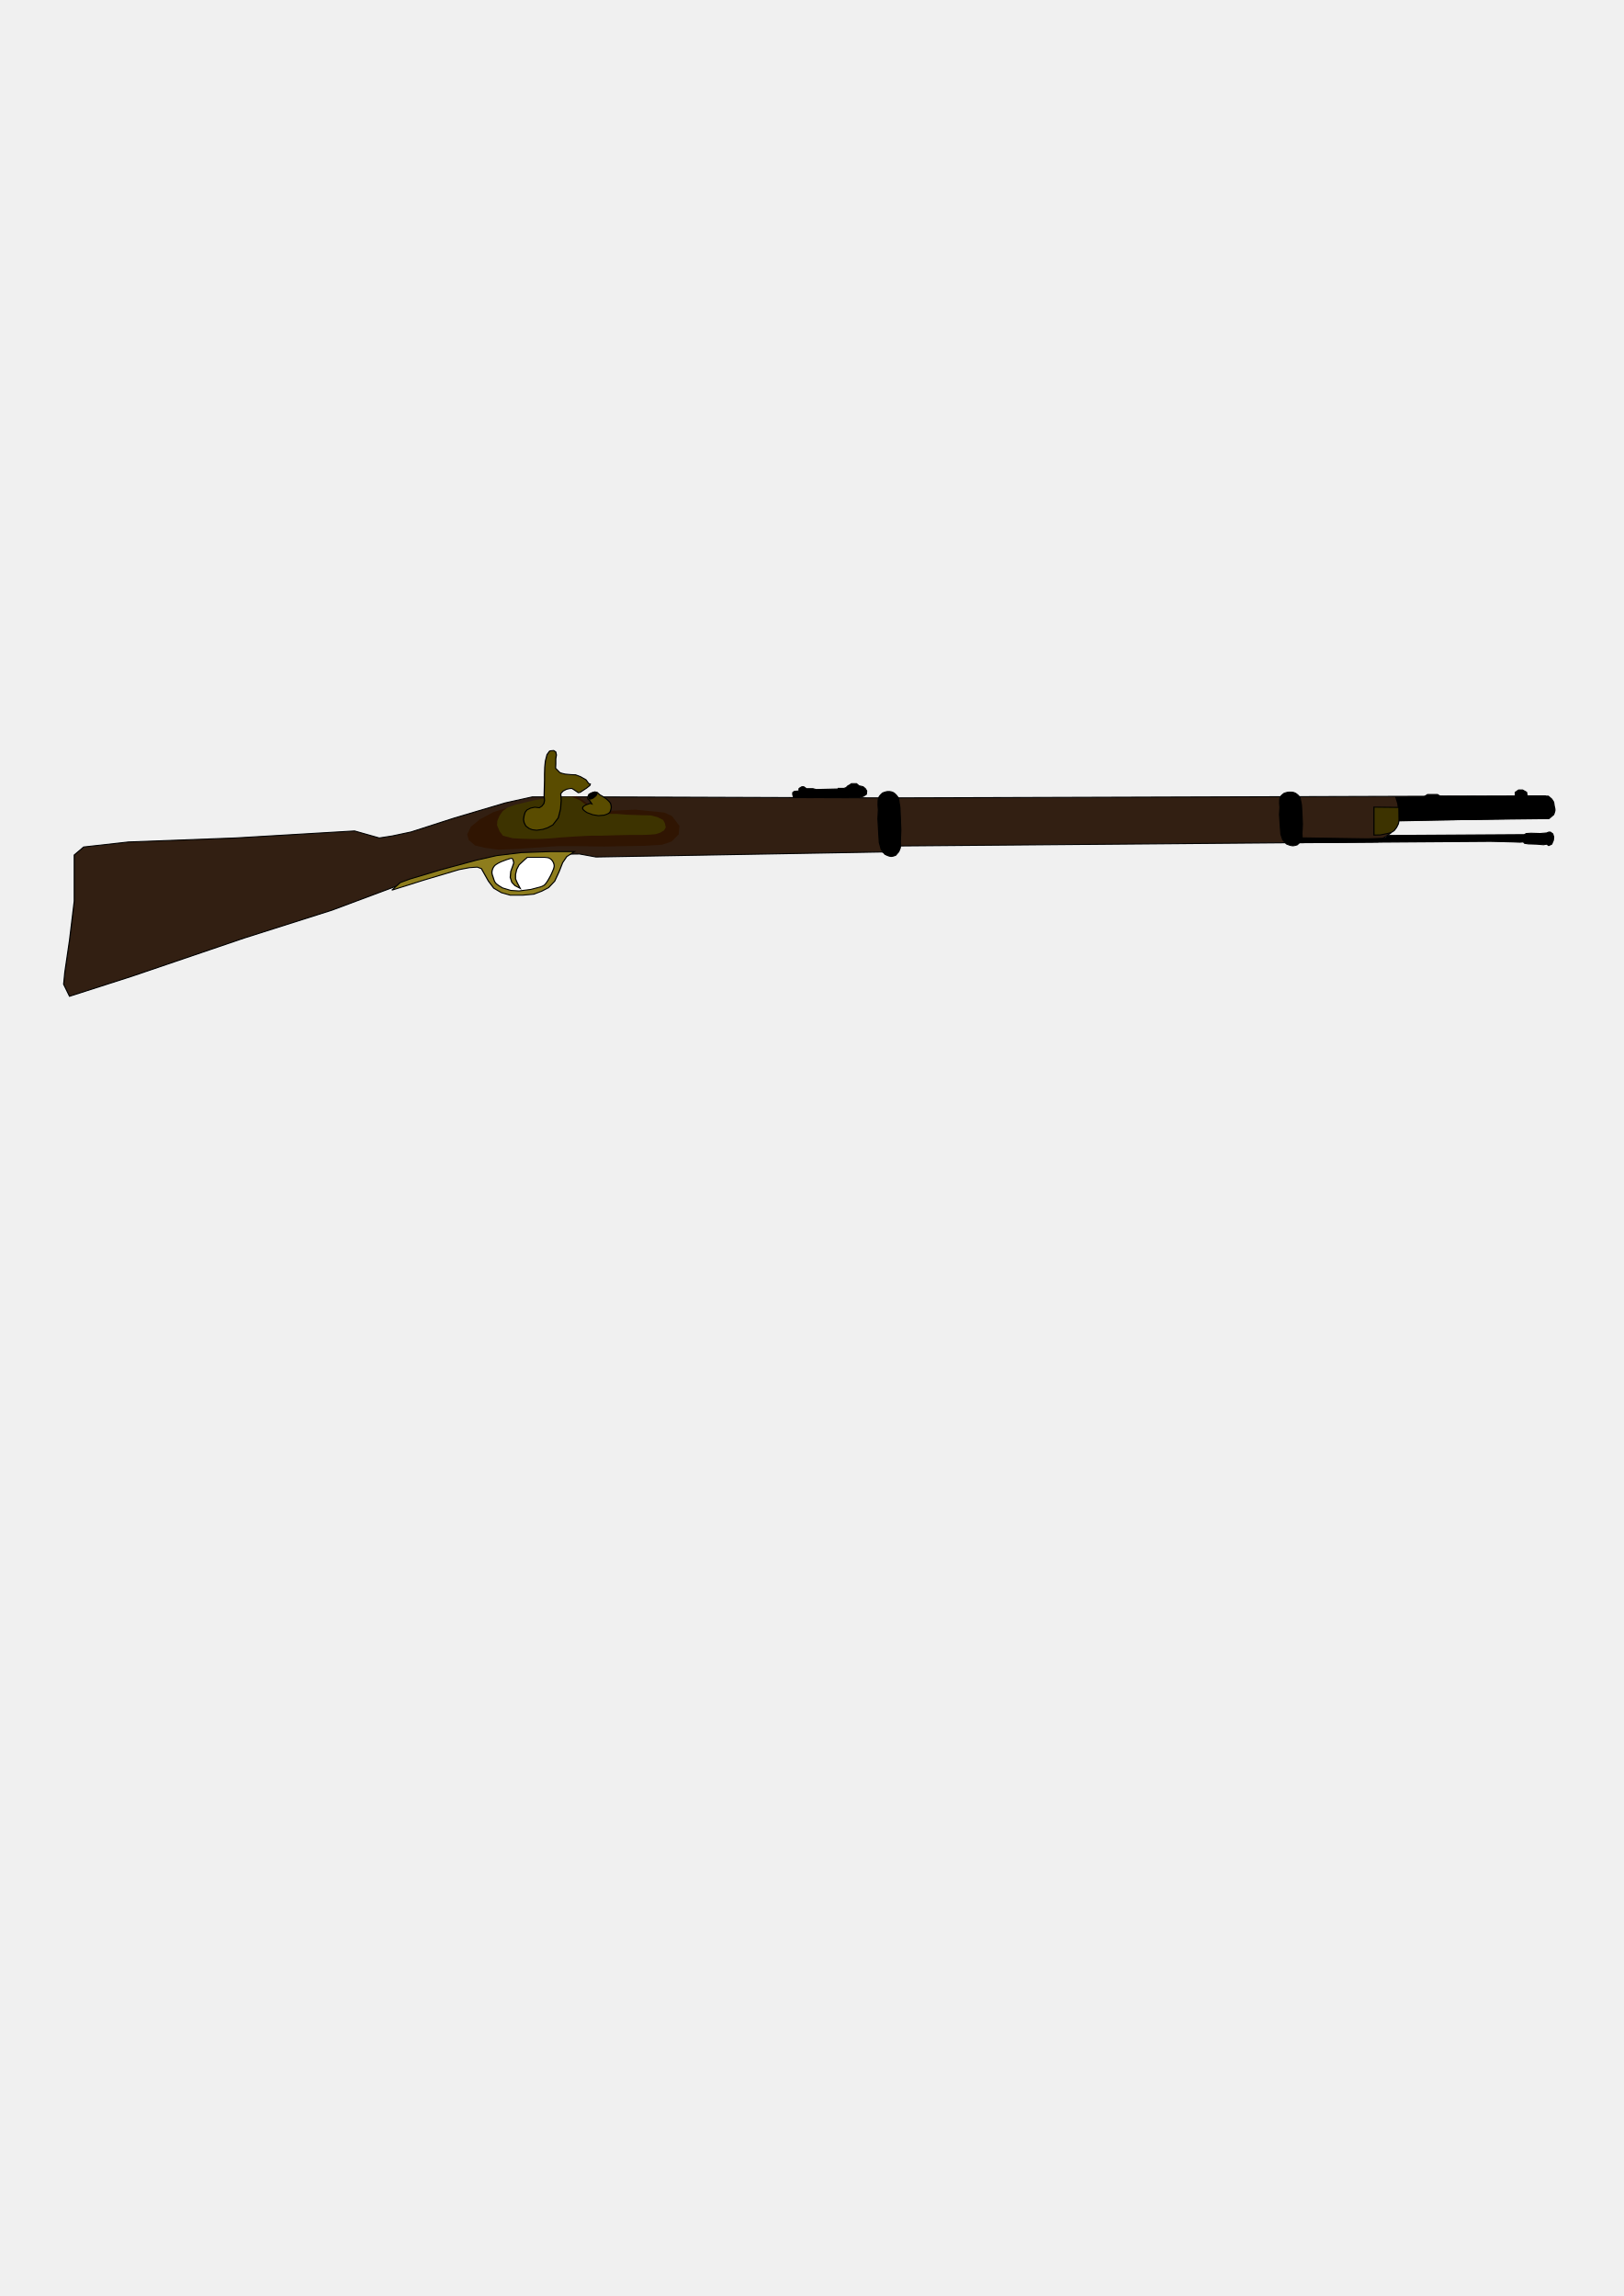
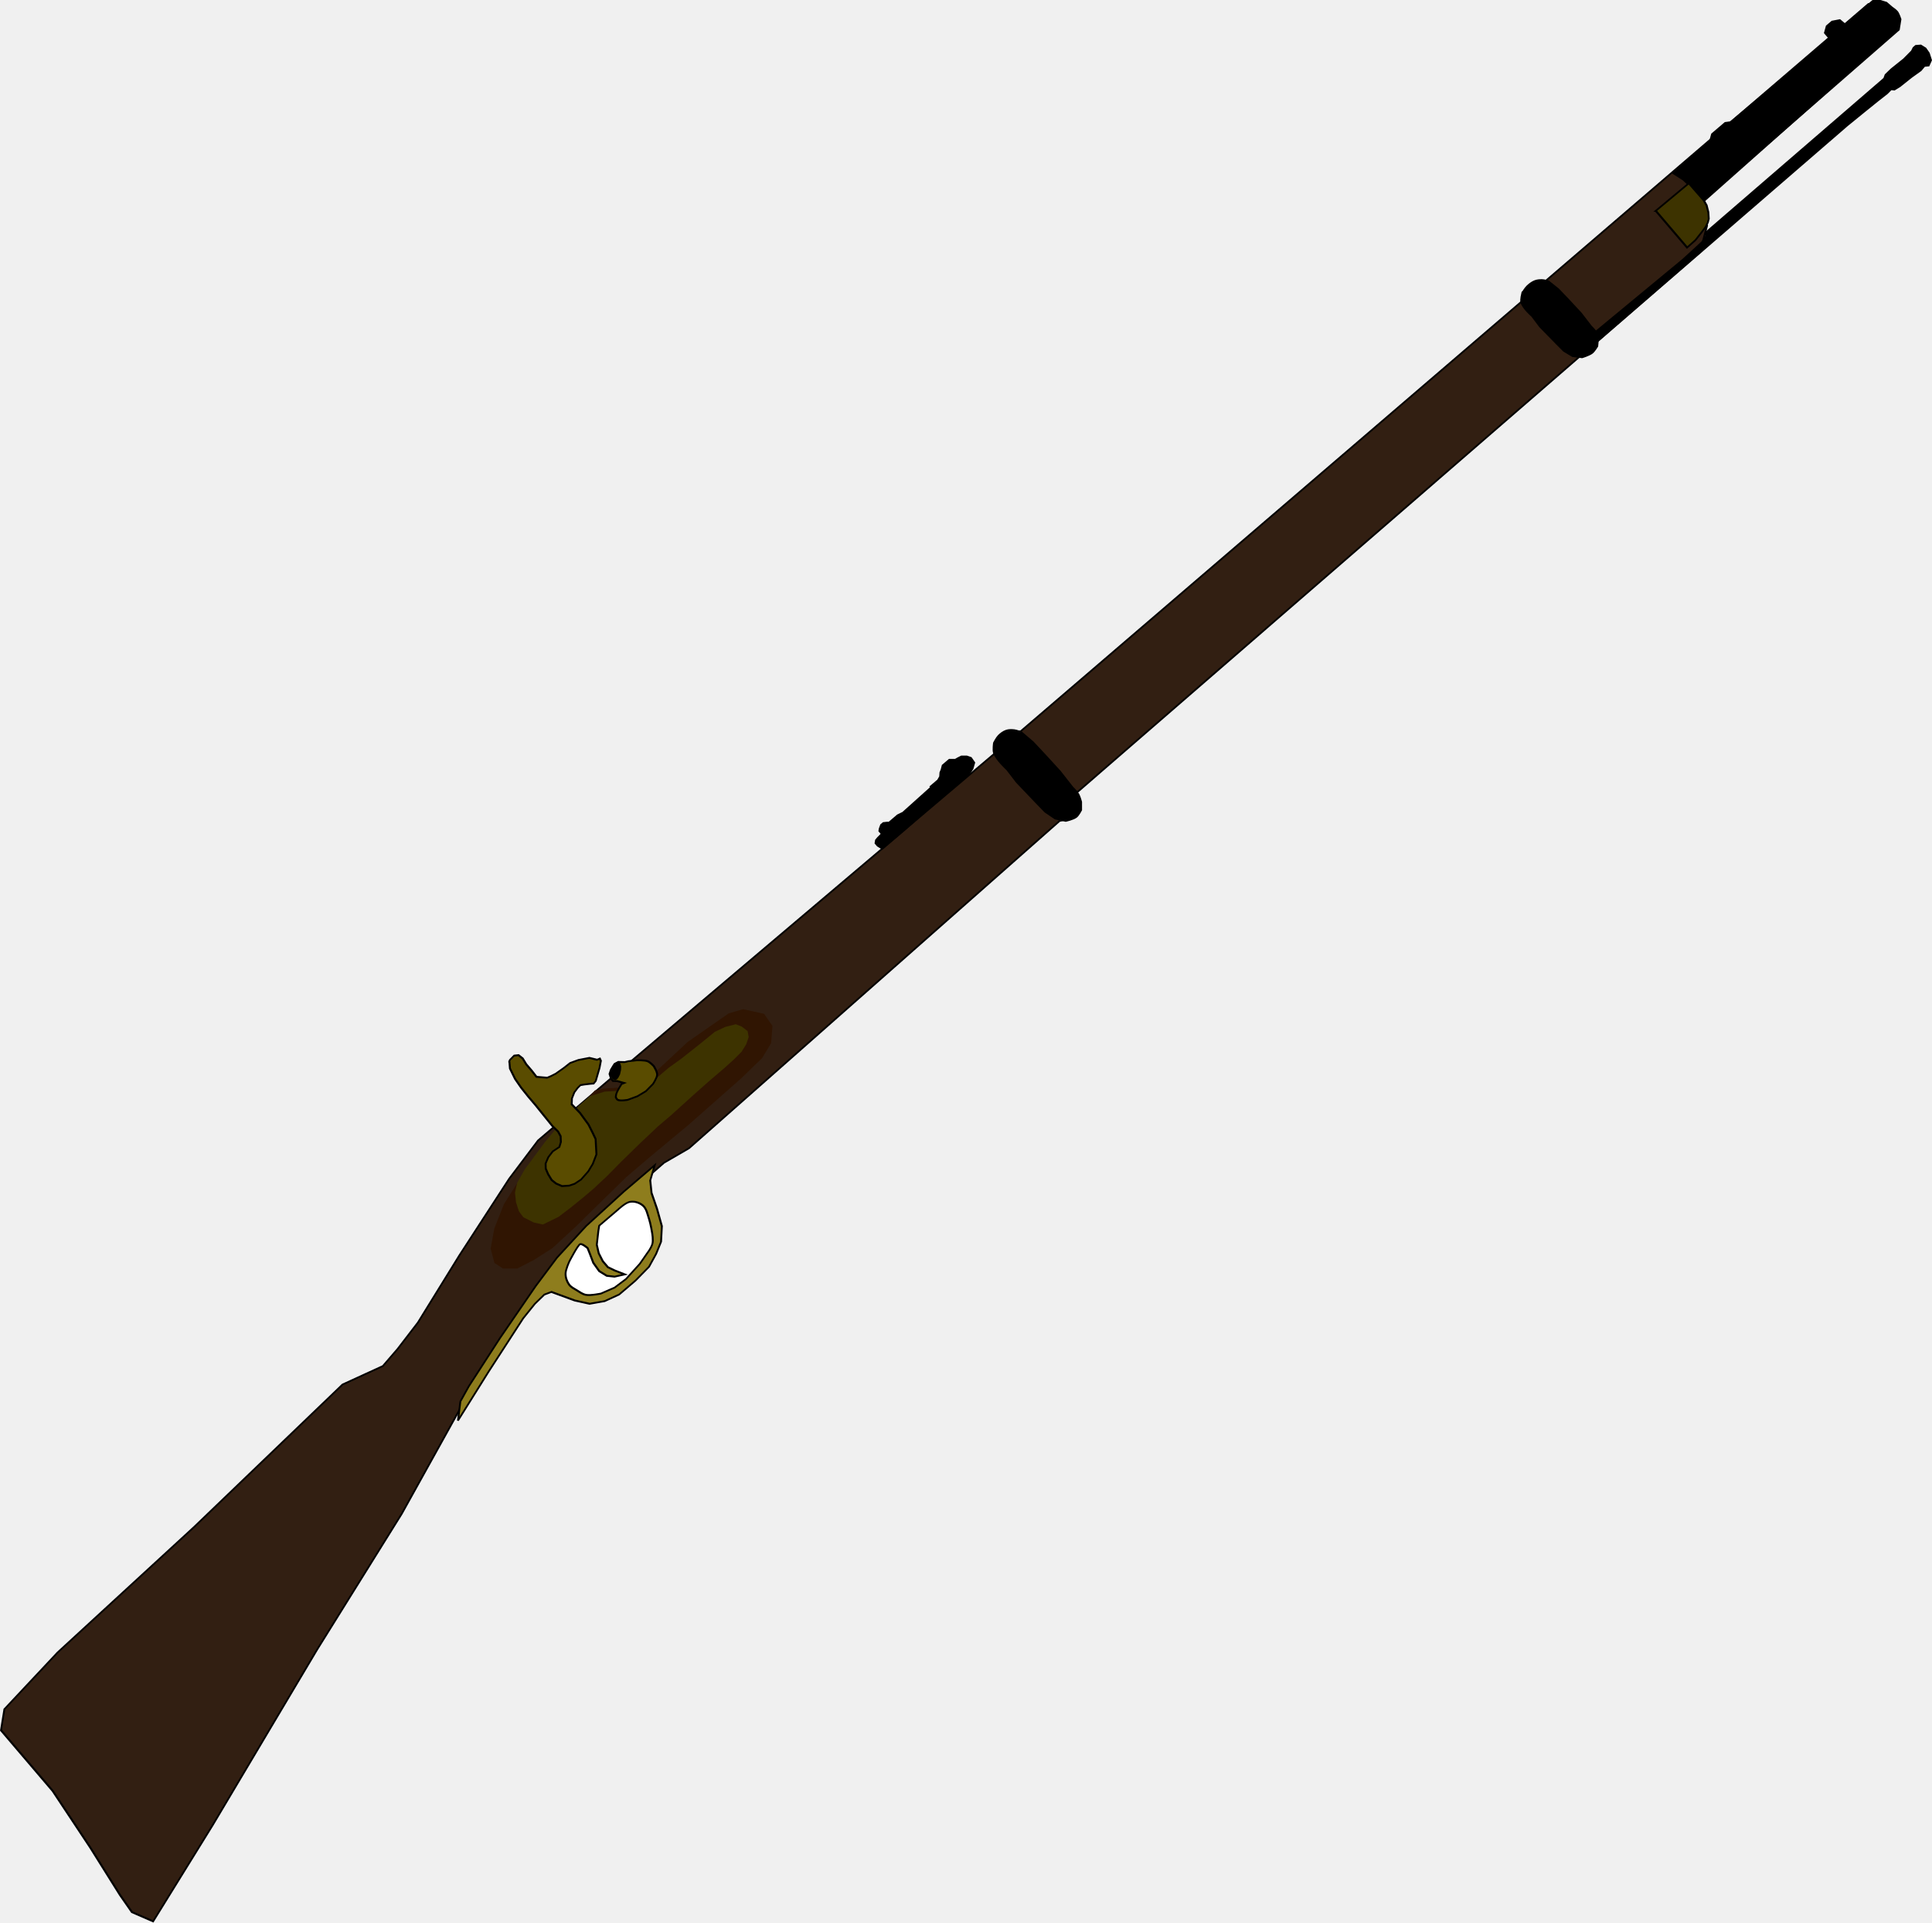
- <svg xmlns="http://www.w3.org/2000/svg" id="svg2" viewBox="0 0 744.09 1052.4" version="1.1">
-   <g id="layer1">
-     <g id="g3723" transform="matrix(.53971 0 0 .45931 208.36 225.92)">
-       <path id="path2890" style="stroke:#000000;stroke-width:1px;fill:#321f12" d="m-315 353.36-8 8v46l-4 39-4 32-1 12 5 12 53-20 95-38 75-28 66-29 56-16 25-10 63-1 14 3 243-5 5 3h5l5-7-1-2 407-4 11-9 5-12 128-3 4-7-1-10-5-5-549 2-5-4h-8l-3 4-244-1h-20-31l-23 6-43 15-37 14-16 4-11 2-9-3-12-4-101 7-91 4-38 5z" />
-       <g id="g3669" transform="translate(-217.79 -397.39)">
-         <path id="path3664" style="stroke:#000000;stroke-width:1px;fill:#8e7d1d" d="m164.5 793.86 27-10 30-10.5 9-2 6.5-0.5 3.5 1.5 6 12.5 4.5 7 6.5 4.5 7.5 2.5h10.5l9.5-1 6.75-3 5.75-3.5 5.25-6.5 3.75-9.5 3-9 3.5-6 6.5-5h-20l-25 1-21 3-17 4.5-30 9.5-27 9.5-8 3.5-7 7.5z" />
-         <path id="path3666" style="stroke:#000000;stroke-width:1px;fill:#ffffff" d="m266.5 762.11c-0.999-0.58-9.5 3.5-9.5 3.5 0 0-4.053 2.18-5.381 3.97-1.29 1.738-2.016 3.96-2.177 6.119-0.137 1.833 0.566 3.641 1.058 5.412 0.522 1.88 0.879 3.904 2 5.5 1.497 2.13 6 5 6 5l7 2.5 7 0.5 10-1.5 6.558-2.028s2.573-0.589 4.442-1.972c1.635-1.21 3.5-5 3.5-5s2.387-4.673 3.237-7.146c1.044-3.033 2.428-5.601 1.997-8.47-0.366-2.438-1.688-5.009-3.735-6.384-1.956-1.315-7-1-7-1h-5.5-6.5l-2 2-5 5.5-2 4.5-1 5v4.5l1.5 4 2.5 5.5-4.5-2.796-2.646-3.293-1.354-4.912 0.442-5.912 1.558-5.088 1-3.5s-0.501-3.92-1.5-4.5z" />
-       </g>
-       <path id="path3673" style="stroke-opacity:0;fill:#301502" d="m74.603 306.22-18.738 3.889-22.981 8.485-11.314 7.071-7.778 7.425-3.182 7.778 1.414 5.657 5.303 5.303 8.839 2.475 10.96 1.768 15.556-0.707 12.728-1.061 21.92-1.768h15.203l24.749 0.354 34.648-0.707 14.142-1.061 8.132-3.182 6.01-7.071 0.707-8.485-6.364-9.899-6.718-3.535-24.395-2.828-20.506 1.061-17.324-4.596-8.132-7.071-4.243-2.828-28.638 3.535z" />
-       <path id="path3675" style="stroke-opacity:0;fill:#3d3300" d="m92.75 303.36-12 0.75-12.5 2.5-16.5 4.5-7 3-4 3.5-2.75 4.75-1.75 5-0.25 4.25 2.25 6.25 2.75 4.25 8.25 2.5 7.5 0.5 8.75 0.25h6l9-0.5 9.75-1 12.5-1 12.5-0.75h8.75l14.5-0.5 10.5-0.25h9.75l6.75-0.25 5-0.5 4-1.5 3.25-2.25 1.5-3-0.75-4.25-1.5-3.25-4.75-2.75-5.5-1.75-9.5-0.25-11.5-0.5-7.75-0.75h-8l-9-1.25-6.25-4.5-0.75-1-7.5-6.75-7-3.5h-6.75z" />
-       <path id="path3685" style="stroke:#000000;stroke-width:1px;fill:#5a4c00" d="m80.742 257.46-2.298 3.712-1.414 6.541-0.53 6.187-0.177 6.718v6.364l-0.177 7.425-0.177 8.132 0.354 4.419-0.53 3.005-1.768 2.652-2.121 1.591-3.889-0.53-3.535 0.884-3.005 1.768-1.591 2.298-0.884 3.359-0.53 3.889 0.53 3.182 1.414 3.359 2.828 2.475 2.652 1.237 3.712 0.53 5.303-0.884 4.066-1.591 4.419-2.828 2.298-3.535 2.298-3.535 0.884-3.889 1.061-5.127 0.53-8.309-0.354-6.894 1.944-2.475 2.828-1.768 2.652-0.707 1.945-0.177 1.768 1.237 2.475 1.945 1.237 1.061 1.591-0.354 5.48-4.243 2.828-2.652 0.354-1.414-1.414-0.53-2.298-3.712-4.773-3.182-4.066-1.768-3.889-0.177-4.95-0.53-2.475-0.707-1.945-0.707-1.944-2.298-1.768-2.121 0.177-4.243v-5.127l0.53-3.889-0.53-3.005-1.768-1.414-3.359 0.354z" />
-       <path id="path3687" style="stroke:#000000;stroke-width:1px;fill:#5a4c00" d="m115.25 309.86s-3.496 1.212-5 2.25c-0.533 0.368-1.375 1.375-1.375 1.375s-0.345 1.289-0.125 1.875c0.622 1.655 3.75 3.75 3.75 3.75l4.75 2.062 4.75 0.938 5-0.5s3.433-1.156 4.5-2.5c1.132-1.425 1.5-5.25 1.5-5.25s-0.144-2.945-0.75-4.25c-0.822-1.771-3.75-4.5-3.75-4.5l-3.5-2.75-1.625-1-2.375-2.5-2-0.5-3.25 1.25-1.75 1.25-1 2.75v1.688l1.5 1.562 2 3.5-1.25-0.5z" />
-       <path id="path3689" style="stroke:#000000;stroke-width:.891px;fill:#000000" d="m114.29 305.42c0.413 0.356 1.52 0.061 1.52 0.061l1.672-0.796 1.722-1.531 1.115-1.409 0.507-1.286s0.185-0.847 0-1.164c-0.289-0.496-1.419-0.612-1.419-0.612l-1.52 0.184-1.469 0.613-0.912 0.674-0.912 0.98-0.557 1.47-0.152 1.531s0.097 1.02 0.405 1.286z" />
-       <path id="path3691" style="stroke:#000000;stroke-width:1px;fill:#000000" d="m799.22 303.76 1.681 6.445 0.56 5.884v7.846l-0.56 2.802 128.34-1.681 3.923-3.923s1.041-2.945 1.121-4.483c0.068-1.319-0.56-3.923-0.56-3.923l-0.56-4.203-1.681-3.082-2.802-2.802h-17.933l-0.56-3.923-3.362-2.242h-3.362l-2.802 2.242v4.483l-63.888-0.56-2.242-1.681h-3.923-4.483l-2.802 2.242-24.098 0.56z" />
-       <path id="path3693" style="stroke:#000000;stroke-width:1px;fill:#000000" d="m287.94 304.15h14.291l14.851-0.28h13.17 13.45l3.362-1.121 2.522-1.962 0.28-3.362-1.121-2.242-1.962-1.962-1.962-0.56-1.401-0.28-2.242-2.242h-1.401-2.802l-1.681 1.401-1.401 0.841-1.401 1.681-1.962 0.841h-4.764v0.56l-18.774 0.56-2.802-0.841h-1.962-2.242-1.401l-0.841-0.841-1.401-1.121h-1.401l-1.681 1.121-0.841 0.841v2.242l-2.802 0.28-1.401 0.28-1.121 1.121v1.962l0.841 3.082z" />
-       <path id="path3695" style="stroke:#000000;stroke-width:1px;fill:#000000" d="m363.39 299.44s-2.587 2.66-3.17 4.359c-1.33 3.875-0.396 12.285-0.396 12.285l-0.396 9.114 0.396 8.322 0.396 8.322 0.396 7.133 1.585 6.737 3.17 4.954s3.29 2.078 5.152 2.179c1.377 0.075 3.963-1.189 3.963-1.189l2.576-3.567s1.153-2.852 1.387-4.359c0.284-1.827 0-5.548 0-5.548l0.396-11.492-0.396-13.077-0.396-9.907-1.189-8.718s-1.127-2.509-1.981-3.567c-0.882-1.092-1.892-2.192-3.17-2.774-1.335-0.608-2.9-0.742-4.359-0.594-1.392 0.141-3.963 1.387-3.963 1.387z" />
-       <path id="path3697" style="stroke:#000000;stroke-width:1px;fill:#3d3300" d="m780.6 313.59v27.881l5.464-0.14 4.764-1.121 3.222-0.841 2.242-1.121 1.541-1.261 1.962-3.082 1.541-3.643 0.56-3.503-0.14-12.89-21.156-0.28z" />
-       <path id="path3699" style="stroke:#000000;stroke-width:1px;fill:#000000" d="m712.13 344.12-1.121 5.044 168.41-1.401 10.648 0.28 8.687 0.28 5.884 0.28 2.802-0.28 1.121 1.401 3.082 0.56 7.285 0.28 5.604 0.56 2.802-0.56 1.681 1.401 2.522-1.401 1.401-3.923 0.28-3.362-0.841-3.082-1.962-1.681h-1.401l-1.681 0.841-5.604 0.56-7.846-0.28-3.923 0.28-1.681 1.121-115.45 0.841-1.962 1.962-2.802 0.841-5.884 0.28-7.285 0.28-62.767-1.121z" />
-       <path id="path3695-7" style="stroke:#000000;stroke-width:.912px;fill:#000000" d="m704.36 299.69s-2.599 2.204-3.184 3.611c-1.336 3.211-0.398 10.178-0.398 10.178l-0.398 7.551 0.398 6.895 0.398 6.895 0.398 5.91 1.592 5.582 3.184 4.104s3.305 1.722 5.175 1.806c1.383 0.062 3.981-0.985 3.981-0.985l2.587-2.955s1.158-2.363 1.393-3.611c0.285-1.514 0-4.596 0-4.596l0.398-9.521-0.398-10.835-0.398-8.208-1.194-7.223s-1.132-2.078-1.99-2.955c-0.886-0.905-1.901-1.816-3.184-2.298-1.341-0.503-2.913-0.614-4.379-0.492-1.399 0.116-3.981 1.149-3.981 1.149z" />
+ <svg xmlns="http://www.w3.org/2000/svg" id="svg2" viewBox="0 0 256 254.71" version="1.1" width="256" height="254.71">
+   <defs id="defs23" />
+   <g id="g3723" transform="matrix(0.2051256,-0.1748538,0.148806,0.1745683,12.61641,109.6766)">
+     <path id="path2890" style="fill:#321f12;stroke:#000000;stroke-width:1px" d="m -315,353.36 -8,8 v 46 l -4,39 -4,32 -1,12 5,12 53,-20 95,-38 75,-28 66,-29 56,-16 25,-10 63,-1 14,3 243,-5 5,3 h 5 l 5,-7 -1,-2 407,-4 11,-9 5,-12 128,-3 4,-7 -1,-10 -5,-5 -549,2 -5,-4 h -8 l -3,4 -244,-1 H 97 66 l -23,6 -43,15 -37,14 -16,4 -11,2 -9,-3 -12,-4 -101,7 -91,4 z" />
+     <g id="g3669" transform="translate(-217.79,-397.39)">
+       <path id="path3664" style="fill:#8e7d1d;stroke:#000000;stroke-width:1px" d="m 164.5,793.86 27,-10 30,-10.5 9,-2 6.5,-0.5 3.5,1.5 6,12.5 4.5,7 6.5,4.5 7.5,2.5 h 10.5 l 9.5,-1 6.75,-3 5.75,-3.5 5.25,-6.5 3.75,-9.5 3,-9 3.5,-6 6.5,-5 h -20 l -25,1 -21,3 -17,4.5 -30,9.5 -27,9.5 -8,3.5 z" />
+       <path id="path3666" style="fill:#ffffff;stroke:#000000;stroke-width:1px" d="m 266.5,762.11 c -0.999,-0.58 -9.5,3.5 -9.5,3.5 0,0 -4.053,2.18 -5.381,3.97 -1.29,1.738 -2.016,3.96 -2.177,6.119 -0.137,1.833 0.566,3.641 1.058,5.412 0.522,1.88 0.879,3.904 2,5.5 1.497,2.13 6,5 6,5 l 7,2.5 7,0.5 10,-1.5 6.558,-2.028 c 0,0 2.573,-0.589 4.442,-1.972 1.635,-1.21 3.5,-5 3.5,-5 0,0 2.387,-4.673 3.237,-7.146 1.044,-3.033 2.428,-5.601 1.997,-8.47 -0.366,-2.438 -1.688,-5.009 -3.735,-6.384 -1.956,-1.315 -7,-1 -7,-1 h -5.5 -6.5 l -2,2 -5,5.5 -2,4.5 -1,5 v 4.5 l 1.5,4 2.5,5.5 -4.5,-2.796 -2.646,-3.293 L 265,781.11 l 0.442,-5.912 1.558,-5.088 1,-3.5 c 0,0 -0.501,-3.92 -1.5,-4.5 z" />
    </g>
+     <path id="path3673" style="fill:#301502;stroke-opacity:0" d="m 74.603,306.22 -18.738,3.889 -22.981,8.485 -11.314,7.071 -7.778,7.425 -3.182,7.778 1.414,5.657 5.303,5.303 8.839,2.475 10.96,1.768 15.556,-0.707 12.728,-1.061 21.92,-1.768 h 15.203 l 24.749,0.354 34.648,-0.707 14.142,-1.061 8.132,-3.182 6.01,-7.071 0.707,-8.485 -6.364,-9.899 -6.718,-3.535 -24.395,-2.828 -20.506,1.061 -17.324,-4.596 -8.132,-7.071 -4.243,-2.828 -28.638,3.535 z" />
+     <path id="path3675" style="fill:#3d3300;stroke-opacity:0" d="m 92.75,303.36 -12,0.75 -12.5,2.5 -16.5,4.5 -7,3 -4,3.5 -2.75,4.75 -1.75,5 -0.25,4.25 2.25,6.25 2.75,4.25 8.25,2.5 7.5,0.5 8.75,0.25 h 6 l 9,-0.5 9.75,-1 12.5,-1 12.5,-0.75 H 124 l 14.5,-0.5 10.5,-0.25 h 9.75 l 6.75,-0.25 5,-0.5 4,-1.5 3.25,-2.25 1.5,-3 -0.75,-4.25 -1.5,-3.25 -4.75,-2.75 -5.5,-1.75 -9.5,-0.25 -11.5,-0.5 -7.75,-0.75 h -8 l -9,-1.25 -6.25,-4.5 -0.75,-1 -7.5,-6.75 -7,-3.5 z" />
+     <path id="path3685" style="fill:#5a4c00;stroke:#000000;stroke-width:1px" d="m 80.742,257.46 -2.298,3.712 -1.414,6.541 -0.53,6.187 -0.177,6.718 v 6.364 l -0.177,7.425 -0.177,8.132 0.354,4.419 -0.53,3.005 -1.768,2.652 -2.121,1.591 -3.889,-0.53 -3.535,0.884 -3.005,1.768 -1.591,2.298 -0.884,3.359 -0.53,3.889 0.53,3.182 1.414,3.359 2.828,2.475 2.652,1.237 3.712,0.53 5.303,-0.884 4.066,-1.591 4.419,-2.828 2.298,-3.535 2.298,-3.535 0.884,-3.889 1.061,-5.127 0.53,-8.309 -0.354,-6.894 1.944,-2.475 2.828,-1.768 2.652,-0.707 1.945,-0.177 1.768,1.237 2.475,1.945 1.237,1.061 1.591,-0.354 5.48,-4.243 2.828,-2.652 0.354,-1.414 -1.414,-0.53 -2.298,-3.712 -4.773,-3.182 -4.066,-1.768 -3.889,-0.177 -4.95,-0.53 -2.475,-0.707 -1.945,-0.707 -1.944,-2.298 -1.768,-2.121 0.177,-4.243 v -5.127 l 0.53,-3.889 -0.53,-3.005 -1.768,-1.414 -3.359,0.354 z" />
+     <path id="path3687" style="fill:#5a4c00;stroke:#000000;stroke-width:1px" d="m 115.25,309.86 c 0,0 -3.496,1.212 -5,2.25 -0.533,0.368 -1.375,1.375 -1.375,1.375 0,0 -0.345,1.289 -0.125,1.875 0.622,1.655 3.75,3.75 3.75,3.75 l 4.75,2.062 4.75,0.938 5,-0.5 c 0,0 3.433,-1.156 4.5,-2.5 1.132,-1.425 1.5,-5.25 1.5,-5.25 0,0 -0.144,-2.945 -0.75,-4.25 -0.822,-1.771 -3.75,-4.5 -3.75,-4.5 l -3.5,-2.75 -1.625,-1 -2.375,-2.5 -2,-0.5 -3.25,1.25 -1.75,1.25 -1,2.75 v 1.688 l 1.5,1.562 2,3.5 z" />
+     <path id="path3689" style="fill:#000000;stroke:#000000;stroke-width:0.891px" d="m 114.29,305.42 c 0.413,0.356 1.52,0.061 1.52,0.061 l 1.672,-0.796 1.722,-1.531 1.115,-1.409 0.507,-1.286 c 0,0 0.185,-0.847 0,-1.164 -0.289,-0.496 -1.419,-0.612 -1.419,-0.612 l -1.52,0.184 -1.469,0.613 -0.912,0.674 -0.912,0.98 -0.557,1.47 -0.152,1.531 c 0,0 0.097,1.02 0.405,1.286 z" />
+     <path id="path3691" style="fill:#000000;stroke:#000000;stroke-width:1px" d="m 799.22,303.76 1.681,6.445 0.56,5.884 v 7.846 l -0.56,2.802 128.34,-1.681 3.923,-3.923 c 0,0 1.041,-2.945 1.121,-4.483 0.068,-1.319 -0.56,-3.923 -0.56,-3.923 l -0.56,-4.203 -1.681,-3.082 -2.802,-2.802 h -17.933 l -0.56,-3.923 -3.362,-2.242 h -3.362 l -2.802,2.242 v 4.483 l -63.888,-0.56 -2.242,-1.681 h -3.923 -4.483 l -2.802,2.242 -24.098,0.56 z" />
+     <path id="path3693" style="fill:#000000;stroke:#000000;stroke-width:1px" d="m 287.94,304.15 h 14.291 l 14.851,-0.28 h 13.17 13.45 l 3.362,-1.121 2.522,-1.962 0.28,-3.362 -1.121,-2.242 -1.962,-1.962 -1.962,-0.56 -1.401,-0.28 -2.242,-2.242 h -1.401 -2.802 l -1.681,1.401 -1.401,0.841 -1.401,1.681 -1.962,0.841 h -4.764 v 0.56 l -18.774,0.56 -2.802,-0.841 h -1.962 -2.242 -1.401 l -0.841,-0.841 -1.401,-1.121 h -1.401 l -1.681,1.121 -0.841,0.841 v 2.242 l -2.802,0.28 -1.401,0.28 -1.121,1.121 v 1.962 l 0.841,3.082 z" />
+     <path id="path3695" style="fill:#000000;stroke:#000000;stroke-width:1px" d="m 363.39,299.44 c 0,0 -2.587,2.66 -3.17,4.359 -1.33,3.875 -0.396,12.285 -0.396,12.285 l -0.396,9.114 0.396,8.322 0.396,8.322 0.396,7.133 1.585,6.737 3.17,4.954 c 0,0 3.29,2.078 5.152,2.179 1.377,0.075 3.963,-1.189 3.963,-1.189 l 2.576,-3.567 c 0,0 1.153,-2.852 1.387,-4.359 0.284,-1.827 0,-5.548 0,-5.548 l 0.396,-11.492 -0.396,-13.077 -0.396,-9.907 -1.189,-8.718 c 0,0 -1.127,-2.509 -1.981,-3.567 -0.882,-1.092 -1.892,-2.192 -3.17,-2.774 -1.335,-0.608 -2.9,-0.742 -4.359,-0.594 -1.392,0.141 -3.963,1.387 -3.963,1.387 z" />
+     <path id="path3697" style="fill:#3d3300;stroke:#000000;stroke-width:1px" d="m 780.6,313.59 v 27.881 l 5.464,-0.14 4.764,-1.121 3.222,-0.841 2.242,-1.121 1.541,-1.261 1.962,-3.082 1.541,-3.643 0.56,-3.503 -0.14,-12.89 -21.156,-0.28 z" />
+     <path id="path3699" style="fill:#000000;stroke:#000000;stroke-width:1px" d="m 712.13,344.12 -1.121,5.044 168.41,-1.401 10.648,0.28 8.687,0.28 5.884,0.28 2.802,-0.28 1.121,1.401 3.082,0.56 7.285,0.28 5.604,0.56 2.802,-0.56 1.681,1.401 2.522,-1.401 1.401,-3.923 0.28,-3.362 -0.841,-3.082 -1.962,-1.681 h -1.401 l -1.681,0.841 -5.604,0.56 -7.846,-0.28 -3.923,0.28 -1.681,1.121 -115.45,0.841 -1.962,1.962 -2.802,0.841 -5.884,0.28 -7.285,0.28 -62.767,-1.121 z" />
+     <path id="path3695-7" style="fill:#000000;stroke:#000000;stroke-width:0.912px" d="m 704.36,299.69 c 0,0 -2.599,2.204 -3.184,3.611 -1.336,3.211 -0.398,10.178 -0.398,10.178 l -0.398,7.551 0.398,6.895 0.398,6.895 0.398,5.91 1.592,5.582 3.184,4.104 c 0,0 3.305,1.722 5.175,1.806 1.383,0.062 3.981,-0.985 3.981,-0.985 l 2.587,-2.955 c 0,0 1.158,-2.363 1.393,-3.611 0.285,-1.514 0,-4.596 0,-4.596 l 0.398,-9.521 -0.398,-10.835 -0.398,-8.208 -1.194,-7.223 c 0,0 -1.132,-2.078 -1.99,-2.955 -0.886,-0.905 -1.901,-1.816 -3.184,-2.298 -1.341,-0.503 -2.913,-0.614 -4.379,-0.492 -1.399,0.116 -3.981,1.149 -3.981,1.149 z" />
  </g>
</svg>
